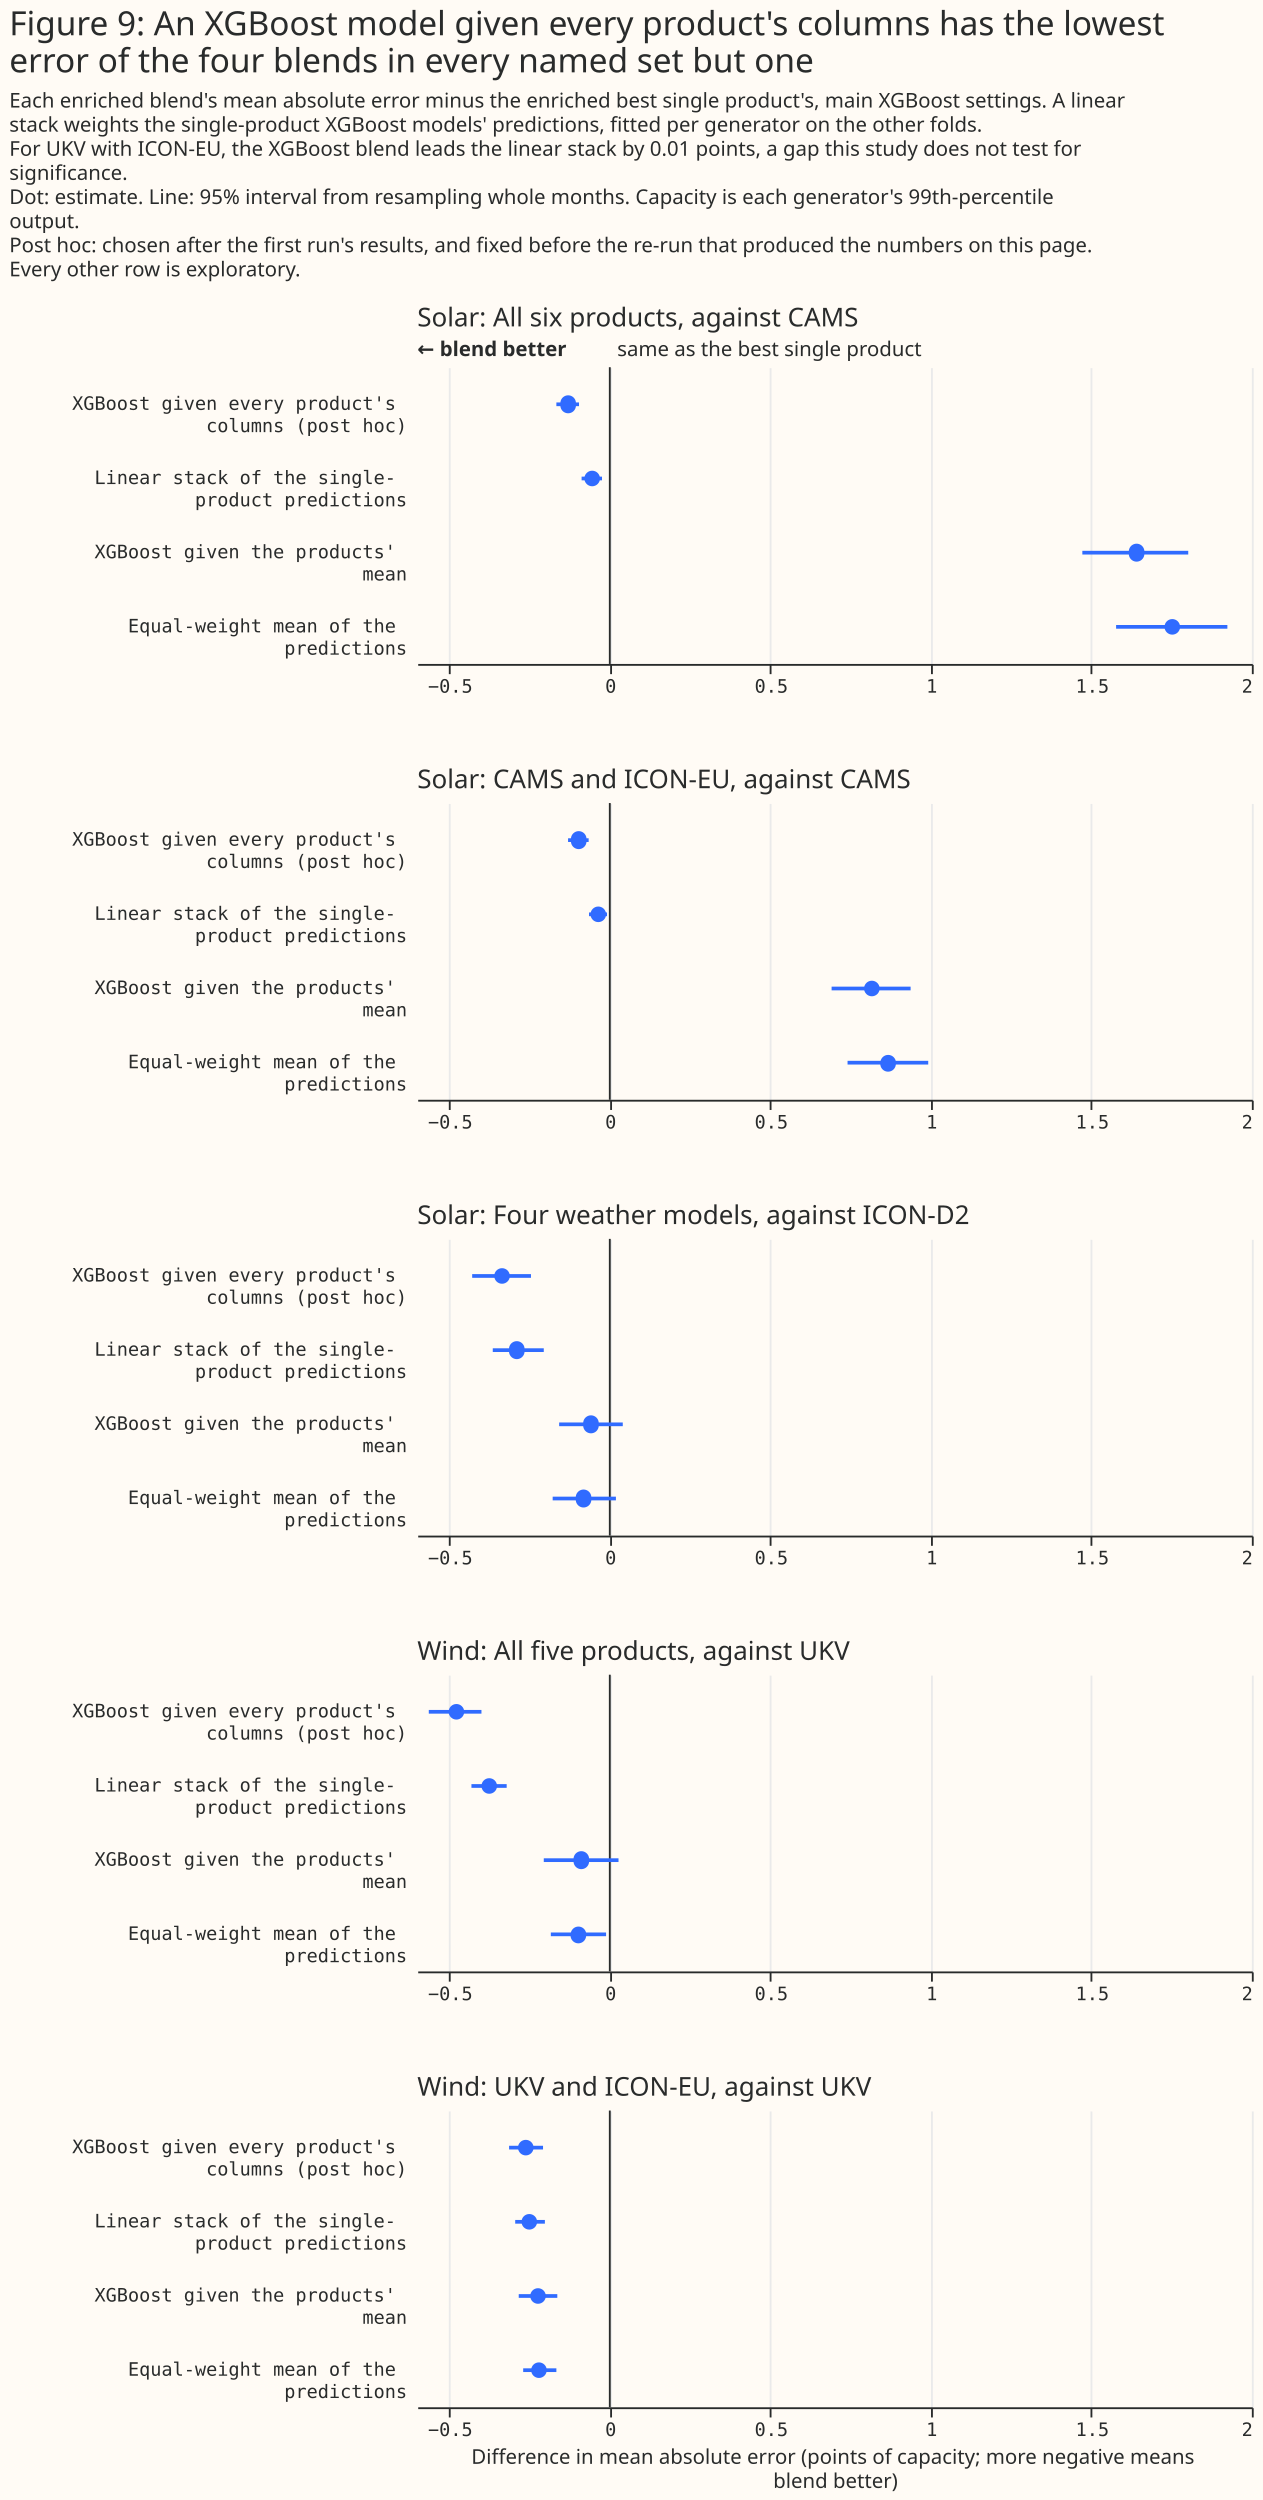
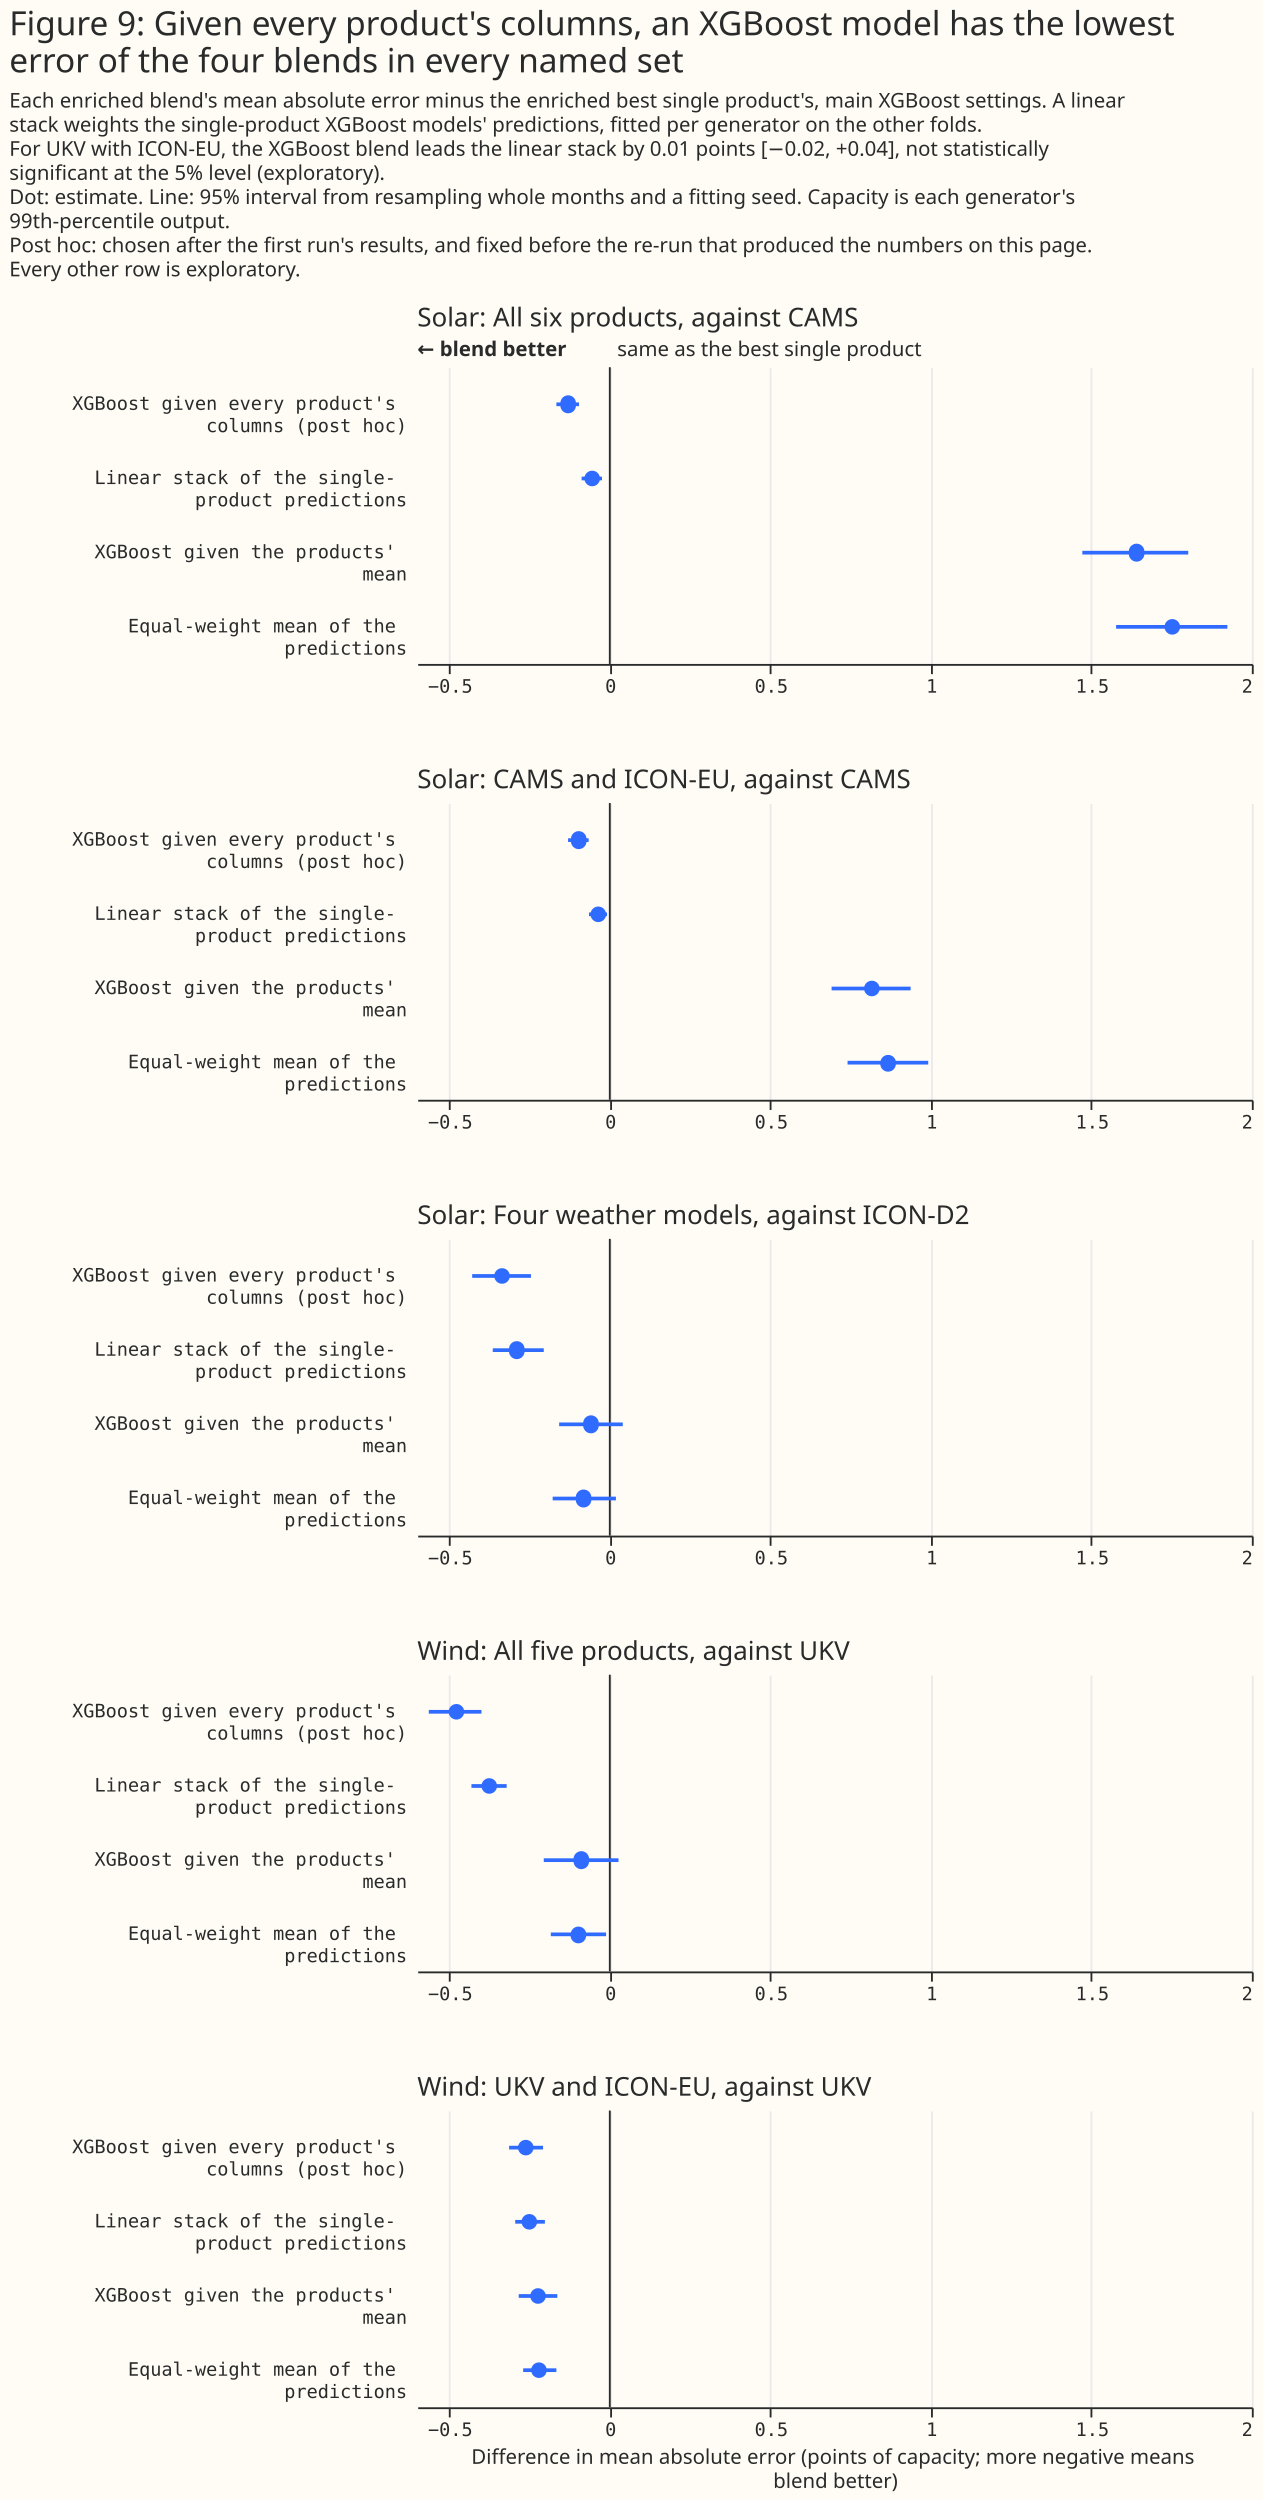
<svg xmlns="http://www.w3.org/2000/svg" width="681" height="1348" class="marks" viewBox="0 0 681 1348">
  <path fill="#fffbf5" d="M0 0h681v1348H0z" />
  <g fill="none" stroke-miterlimit="10" aria-roledescription="group mark container" class="mark-group role-frame root">
    <path d="M225 198h450z" aria-hidden="true" class="background" />
    <g aria-roledescription="group mark container" class="mark-group role-scope concat_0_group">
      <path fill="#fffbf5" d="M225 198h450v160H225Z" aria-hidden="true" class="background" />
      <g aria-hidden="true" class="mark-group role-axis">
        <path stroke="#eaeaea" d="M242.5 358.5v-160m87 160v-160m86 160v-160m87 160v-160m86 160v-160m87 160v-160" class="mark-rule role-axis-grid" pointer-events="none" />
      </g>
      <g aria-label="X-axis for a linear scale with values from −0.6 to 2" aria-roledescription="axis" class="mark-group role-axis" pointer-events="none">
        <path stroke="#292b2b" d="M242.5 358.5v5m87-5v5m86-5v5m87-5v5m86-5v5m87-5v5" class="mark-rule role-axis-tick" />
        <g fill="#292b2b" class="mark-text role-axis-label" font-family="Matter Semi Mono, Roboto Mono, monospace" font-size="10">
          <text text-anchor="middle" transform="translate(242.8 373.5)">−0.5</text>
          <text text-anchor="middle" transform="translate(329.3 373.5)">0</text>
          <text text-anchor="middle" transform="translate(415.9 373.5)">0.5</text>
          <text text-anchor="middle" transform="translate(502.4 373.5)">1</text>
          <text text-anchor="middle" transform="translate(589 373.5)">1.5</text>
          <text text-anchor="end" transform="translate(675.5 373.5)">2</text>
        </g>
        <path stroke="#292b2b" d="M225.5 358.5h450" class="mark-rule role-axis-domain" />
      </g>
      <g aria-label="Y-axis for a discrete scale with 4 values: XGBoost given every product's columns (post hoc), Linear stack of the single-product predictions, XGBoost given the products' mean, Equal-weight mean of the predictions" aria-roledescription="axis" class="mark-group role-axis">
        <g fill="#292b2b" class="mark-text role-axis-label" font-family="Matter Semi Mono, Roboto Mono, monospace" font-size="10" pointer-events="none" text-anchor="end">
          <text transform="translate(219.5 221)">
            <tspan>XGBoost given every product's</tspan>
            <tspan x="0" dy="12">columns (post hoc)</tspan>
          </text>
          <text transform="translate(219.5 261)">
            <tspan>Linear stack of the single-</tspan>
            <tspan x="0" dy="12">product predictions</tspan>
          </text>
          <text transform="translate(219.5 301)">
            <tspan>XGBoost given the products'</tspan>
            <tspan x="0" dy="12">mean</tspan>
          </text>
          <text transform="translate(219.5 341)">
            <tspan>Equal-weight mean of the</tspan>
            <tspan x="0" dy="12">predictions</tspan>
          </text>
        </g>
      </g>
      <g aria-roledescription="rule mark container" class="mark-rule role-mark concat_0_layer_0_marks">
        <path stroke="#292b2b" d="M328.8 198v160" aria-label="x: 0" aria-roledescription="rule mark" />
      </g>
      <g aria-roledescription="text mark container" class="mark-text role-mark concat_0_layer_1_marks">
        <text fill="#292b2b" aria-label="x: 0" aria-roledescription="text mark" font-family="Matter XH, DM Sans, sans-serif" font-size="11" transform="translate(332.8 192)">same as the best single product</text>
      </g>
      <g aria-roledescription="text mark container" class="mark-text role-mark concat_0_layer_2_marks">
        <text fill="#292b2b" aria-label="x: −0.6" aria-roledescription="text mark" font-family="Matter XH, DM Sans, sans-serif" font-size="11" font-weight="bold" transform="translate(225 192)">← blend better</text>
      </g>
      <g stroke="#306bff" stroke-width="2" aria-hidden="true" class="mark-rule role-mark concat_0_layer_3_marks" clip-path="url(#a)" transform="translate(225 198)">
        <path d="M75 20h12.2m1.4 40h11m259 40h57.1m-38.9 40h60" />
      </g>
      <g fill="#306bff" aria-roledescription="symbol mark container" class="mark-symbol role-mark concat_0_layer_4_marks" clip-path="url(#b)" transform="translate(225 198)">
        <path d="M85.5 20a4.2 4.2 0 1 1-8.3 0 4.2 4.2 0 1 1 8.3 0" aria-label=": −0.13; label: XGBoost given every product's columns (post hoc); shade: weather model; Row: XGBoost given every product's columns (post hoc); Estimate: −0.13; Lower 95%: −0.167; Upper 95%: −0.096" aria-roledescription="point" />
        <path d="M98.5 60a4.2 4.2 0 1 1-8.4 0 4.2 4.2 0 1 1 8.4 0" aria-label=": −0.06; label: Linear stack of the single-product predictions; shade: weather model; Row: Linear stack of the single-product predictions; Estimate: −0.055; Lower 95%: −0.088; Upper 95%: −0.025" aria-roledescription="point" />
        <path d="M392 100a4.2 4.2 0 1 1-8.3 0 4.2 4.2 0 1 1 8.3 0" aria-label=": 1.64; label: XGBoost given the products' mean; shade: weather model; Row: XGBoost given the products' mean; Estimate: 1.641; Lower 95%: 1.472; Upper 95%: 1.802" aria-roledescription="point" />
        <path d="M411.3 140a4.2 4.2 0 1 1-8.4 0 4.2 4.2 0 1 1 8.4 0" aria-label=": 1.75; label: Equal-weight mean of the predictions; shade: weather model; Row: Equal-weight mean of the predictions; Estimate: 1.752; Lower 95%: 1.577; Upper 95%: 1.924" aria-roledescription="point" />
      </g>
      <g class="mark-group role-title">
        <text fill="#292b2b" aria-label="Title text 'Solar: All six products, against CAMS'" aria-roledescription="title" class="mark-text role-title-text" font-family="Matter XH, DM Sans, sans-serif" font-size="14" pointer-events="none" transform="translate(225 176)">Solar: All six products, against CAMS</text>
      </g>
    </g>
    <g aria-roledescription="group mark container" class="mark-group role-scope concat_1_group">
      <path fill="#fffbf5" d="M225 433h450v160H225Z" aria-hidden="true" class="background" />
      <g aria-hidden="true" class="mark-group role-axis">
        <path stroke="#eaeaea" d="M242.5 593.5v-160m87 160v-160m86 160v-160m87 160v-160m86 160v-160m87 160v-160" class="mark-rule role-axis-grid" pointer-events="none" />
      </g>
      <g aria-label="X-axis for a linear scale with values from −0.6 to 2" aria-roledescription="axis" class="mark-group role-axis" pointer-events="none">
        <path stroke="#292b2b" d="M242.5 593.5v5m87-5v5m86-5v5m87-5v5m86-5v5m87-5v5" class="mark-rule role-axis-tick" />
        <g fill="#292b2b" class="mark-text role-axis-label" font-family="Matter Semi Mono, Roboto Mono, monospace" font-size="10">
          <text text-anchor="middle" transform="translate(242.8 608.5)">−0.5</text>
          <text text-anchor="middle" transform="translate(329.3 608.5)">0</text>
          <text text-anchor="middle" transform="translate(415.9 608.5)">0.5</text>
          <text text-anchor="middle" transform="translate(502.4 608.5)">1</text>
          <text text-anchor="middle" transform="translate(589 608.5)">1.5</text>
          <text text-anchor="end" transform="translate(675.5 608.5)">2</text>
        </g>
        <path stroke="#292b2b" d="M225.5 593.5h450" class="mark-rule role-axis-domain" />
      </g>
      <g aria-label="Y-axis for a discrete scale with 4 values: XGBoost given every product's columns (post hoc), Linear stack of the single-product predictions, XGBoost given the products' mean, Equal-weight mean of the predictions" aria-roledescription="axis" class="mark-group role-axis">
        <g fill="#292b2b" class="mark-text role-axis-label" font-family="Matter Semi Mono, Roboto Mono, monospace" font-size="10" pointer-events="none" text-anchor="end">
          <text transform="translate(219.5 456)">
            <tspan>XGBoost given every product's</tspan>
            <tspan x="0" dy="12">columns (post hoc)</tspan>
          </text>
          <text transform="translate(219.5 496)">
            <tspan>Linear stack of the single-</tspan>
            <tspan x="0" dy="12">product predictions</tspan>
          </text>
          <text transform="translate(219.5 536)">
            <tspan>XGBoost given the products'</tspan>
            <tspan x="0" dy="12">mean</tspan>
          </text>
          <text transform="translate(219.5 576)">
            <tspan>Equal-weight mean of the</tspan>
            <tspan x="0" dy="12">predictions</tspan>
          </text>
        </g>
      </g>
      <g aria-roledescription="rule mark container" class="mark-rule role-mark concat_1_layer_0_marks">
        <path stroke="#292b2b" d="M328.8 433v160" aria-label="x: 0" aria-roledescription="rule mark" />
      </g>
      <g stroke="#306bff" stroke-width="2" aria-hidden="true" class="mark-rule role-mark concat_1_layer_1_marks" clip-path="url(#c)" transform="translate(225 433)">
        <path d="M81.3 20h11.1m.2 40h9.7m121.1 40H266m-34 40h43.5" />
      </g>
      <g fill="#306bff" aria-roledescription="symbol mark container" class="mark-symbol role-mark concat_1_layer_2_marks" clip-path="url(#d)" transform="translate(225 433)">
        <path d="M91.2 20a4.2 4.2 0 1 1-8.3 0 4.2 4.2 0 1 1 8.3 0" aria-label=": −0.1; label: XGBoost given every product's columns (post hoc); shade: weather model; Row: XGBoost given every product's columns (post hoc); Estimate: −0.097; Lower 95%: −0.13; Upper 95%: −0.066" aria-roledescription="point" />
        <path d="M101.8 60a4.2 4.2 0 1 1-8.4 0 4.2 4.2 0 1 1 8.4 0" aria-label=": −0.04; label: Linear stack of the single-product predictions; shade: weather model; Row: Linear stack of the single-product predictions; Estimate: −0.036; Lower 95%: −0.065; Upper 95%: −0.009" aria-roledescription="point" />
        <path d="M249.3 100a4.2 4.2 0 1 1-8.4 0 4.2 4.2 0 1 1 8.4 0" aria-label=": 0.82; label: XGBoost given the products' mean; shade: weather model; Row: XGBoost given the products' mean; Estimate: 0.816; Lower 95%: 0.691; Upper 95%: 0.937" aria-roledescription="point" />
        <path d="M258 140a4.2 4.2 0 1 1-8.3 0 4.2 4.2 0 1 1 8.4 0" aria-label=": 0.87; label: Equal-weight mean of the predictions; shade: weather model; Row: Equal-weight mean of the predictions; Estimate: 0.867; Lower 95%: 0.74; Upper 95%: 0.992" aria-roledescription="point" />
      </g>
      <g class="mark-group role-title">
        <text fill="#292b2b" aria-label="Title text 'Solar: CAMS and ICON-EU, against CAMS'" aria-roledescription="title" class="mark-text role-title-text" font-family="Matter XH, DM Sans, sans-serif" font-size="14" pointer-events="none" transform="translate(225 425)">Solar: CAMS and ICON-EU, against CAMS</text>
      </g>
    </g>
    <g aria-roledescription="group mark container" class="mark-group role-scope concat_2_group">
      <path fill="#fffbf5" d="M225 668h450v160H225Z" aria-hidden="true" class="background" />
      <g aria-hidden="true" class="mark-group role-axis">
        <path stroke="#eaeaea" d="M242.5 828.5v-160m87 160v-160m86 160v-160m87 160v-160m86 160v-160m87 160v-160" class="mark-rule role-axis-grid" pointer-events="none" />
      </g>
      <g aria-label="X-axis for a linear scale with values from −0.6 to 2" aria-roledescription="axis" class="mark-group role-axis" pointer-events="none">
        <path stroke="#292b2b" d="M242.5 828.5v5m87-5v5m86-5v5m87-5v5m86-5v5m87-5v5" class="mark-rule role-axis-tick" />
        <g fill="#292b2b" class="mark-text role-axis-label" font-family="Matter Semi Mono, Roboto Mono, monospace" font-size="10">
          <text text-anchor="middle" transform="translate(242.8 843.5)">−0.5</text>
          <text text-anchor="middle" transform="translate(329.3 843.5)">0</text>
          <text text-anchor="middle" transform="translate(415.9 843.5)">0.5</text>
          <text text-anchor="middle" transform="translate(502.4 843.5)">1</text>
          <text text-anchor="middle" transform="translate(589 843.5)">1.5</text>
          <text text-anchor="end" transform="translate(675.5 843.5)">2</text>
        </g>
        <path stroke="#292b2b" d="M225.5 828.5h450" class="mark-rule role-axis-domain" />
      </g>
      <g aria-label="Y-axis for a discrete scale with 4 values: XGBoost given every product's columns (post hoc), Linear stack of the single-product predictions, XGBoost given the products' mean, Equal-weight mean of the predictions" aria-roledescription="axis" class="mark-group role-axis">
        <g fill="#292b2b" class="mark-text role-axis-label" font-family="Matter Semi Mono, Roboto Mono, monospace" font-size="10" pointer-events="none" text-anchor="end">
          <text transform="translate(219.5 691)">
            <tspan>XGBoost given every product's</tspan>
            <tspan x="0" dy="12">columns (post hoc)</tspan>
          </text>
          <text transform="translate(219.5 731)">
            <tspan>Linear stack of the single-</tspan>
            <tspan x="0" dy="12">product predictions</tspan>
          </text>
          <text transform="translate(219.5 771)">
            <tspan>XGBoost given the products'</tspan>
            <tspan x="0" dy="12">mean</tspan>
          </text>
          <text transform="translate(219.5 811)">
            <tspan>Equal-weight mean of the</tspan>
            <tspan x="0" dy="12">predictions</tspan>
          </text>
        </g>
      </g>
      <g aria-roledescription="rule mark container" class="mark-rule role-mark concat_2_layer_0_marks">
        <path stroke="#292b2b" d="M328.8 668v160" aria-label="x: 0" aria-roledescription="rule mark" />
      </g>
      <g stroke="#306bff" stroke-width="2" aria-hidden="true" class="mark-rule role-mark concat_2_layer_1_marks" clip-path="url(#f)" transform="translate(225 668)">
        <path d="M29.6 20h31.7M40.7 60h27.5m8.3 40h34.3M73 140h34.1" />
      </g>
      <g fill="#306bff" aria-roledescription="symbol mark container" class="mark-symbol role-mark concat_2_layer_2_marks" clip-path="url(#g)" transform="translate(225 668)">
        <path d="M49.9 20a4.2 4.2 0 1 1-8.4 0 4.2 4.2 0 1 1 8.4 0" aria-label=": −0.34; label: XGBoost given every product's columns (post hoc); shade: weather model; Row: XGBoost given every product's columns (post hoc); Estimate: −0.336; Lower 95%: −0.429; Upper 95%: −0.246" aria-roledescription="point" />
        <path d="M57.8 60a4.2 4.2 0 1 1-8.3 0 4.2 4.2 0 1 1 8.3 0" aria-label=": −0.29; label: Linear stack of the single-product predictions; shade: weather model; Row: Linear stack of the single-product predictions; Estimate: −0.29; Lower 95%: −0.365; Upper 95%: −0.206" aria-roledescription="point" />
        <path d="M97.8 100a4.2 4.2 0 1 1-8.3 0 4.2 4.2 0 1 1 8.3 0" aria-label=": −0.06; label: XGBoost given the products' mean; shade: weather model; Row: XGBoost given the products' mean; Estimate: −0.059; Lower 95%: −0.158; Upper 95%: 0.04" aria-roledescription="point" />
        <path d="M93.8 140a4.2 4.2 0 1 1-8.3 0 4.2 4.2 0 1 1 8.3 0" aria-label=": −0.08; label: Equal-weight mean of the predictions; shade: weather model; Row: Equal-weight mean of the predictions; Estimate: −0.082; Lower 95%: −0.178; Upper 95%: 0.019" aria-roledescription="point" />
      </g>
      <g class="mark-group role-title">
        <text fill="#292b2b" aria-label="Title text 'Solar: Four weather models, against ICON-D2'" aria-roledescription="title" class="mark-text role-title-text" font-family="Matter XH, DM Sans, sans-serif" font-size="14" pointer-events="none" transform="translate(225 660)">Solar: Four weather models, against ICON-D2</text>
      </g>
    </g>
    <g aria-roledescription="group mark container" class="mark-group role-scope concat_3_group">
      <path fill="#fffbf5" d="M225 903h450v160H225Z" aria-hidden="true" class="background" />
      <g aria-hidden="true" class="mark-group role-axis">
        <path stroke="#eaeaea" d="M242.5 1063.5v-160m87 160v-160m86 160v-160m87 160v-160m86 160v-160m87 160v-160" class="mark-rule role-axis-grid" pointer-events="none" />
      </g>
      <g aria-label="X-axis for a linear scale with values from −0.6 to 2" aria-roledescription="axis" class="mark-group role-axis" pointer-events="none">
        <path stroke="#292b2b" d="M242.5 1063.5v5m87-5v5m86-5v5m87-5v5m86-5v5m87-5v5" class="mark-rule role-axis-tick" />
        <g fill="#292b2b" class="mark-text role-axis-label" font-family="Matter Semi Mono, Roboto Mono, monospace" font-size="10">
          <text text-anchor="middle" transform="translate(242.8 1078.5)">−0.5</text>
          <text text-anchor="middle" transform="translate(329.3 1078.5)">0</text>
          <text text-anchor="middle" transform="translate(415.9 1078.5)">0.5</text>
          <text text-anchor="middle" transform="translate(502.4 1078.5)">1</text>
          <text text-anchor="middle" transform="translate(589 1078.5)">1.5</text>
          <text text-anchor="end" transform="translate(675.5 1078.5)">2</text>
        </g>
        <path stroke="#292b2b" d="M225.5 1063.5h450" class="mark-rule role-axis-domain" />
      </g>
      <g aria-label="Y-axis for a discrete scale with 4 values: XGBoost given every product's columns (post hoc), Linear stack of the single-product predictions, XGBoost given the products' mean, Equal-weight mean of the predictions" aria-roledescription="axis" class="mark-group role-axis">
        <g fill="#292b2b" class="mark-text role-axis-label" font-family="Matter Semi Mono, Roboto Mono, monospace" font-size="10" pointer-events="none" text-anchor="end">
          <text transform="translate(219.5 926)">
            <tspan>XGBoost given every product's</tspan>
            <tspan x="0" dy="12">columns (post hoc)</tspan>
          </text>
          <text transform="translate(219.5 966)">
            <tspan>Linear stack of the single-</tspan>
            <tspan x="0" dy="12">product predictions</tspan>
          </text>
          <text transform="translate(219.5 1006)">
            <tspan>XGBoost given the products'</tspan>
            <tspan x="0" dy="12">mean</tspan>
          </text>
          <text transform="translate(219.5 1046)">
            <tspan>Equal-weight mean of the</tspan>
            <tspan x="0" dy="12">predictions</tspan>
          </text>
        </g>
      </g>
      <g aria-roledescription="rule mark container" class="mark-rule role-mark concat_3_layer_0_marks">
        <path stroke="#292b2b" d="M328.8 903v160" aria-label="x: 0" aria-roledescription="rule mark" />
      </g>
      <g stroke="#306bff" stroke-width="2" aria-hidden="true" class="mark-rule role-mark concat_3_layer_1_marks" clip-path="url(#i)" transform="translate(225 903)">
        <path d="M6.2 20h28.4m-5.4 40h19m20 40h40.3M72 140h29.8" />
      </g>
      <g fill="#306bff" aria-roledescription="symbol mark container" class="mark-symbol role-mark concat_3_layer_2_marks" clip-path="url(#j)" transform="translate(225 903)">
        <path d="M25.3 20a4.2 4.2 0 1 1-8.4 0 4.2 4.2 0 1 1 8.4 0" aria-label=": −0.48; label: XGBoost given every product's columns (post hoc); shade: weather model; Row: XGBoost given every product's columns (post hoc); Estimate: −0.478; Lower 95%: −0.564; Upper 95%: −0.4" aria-roledescription="point" />
        <path d="M43 60a4.2 4.2 0 1 1-8.4 0 4.2 4.2 0 1 1 8.4 0" aria-label=": −0.38; label: Linear stack of the single-product predictions; shade: weather model; Row: Linear stack of the single-product predictions; Estimate: −0.376; Lower 95%: −0.431; Upper 95%: −0.322" aria-roledescription="point" />
        <path d="M92.6 100a4.2 4.2 0 1 1-8.3 0 4.2 4.2 0 1 1 8.3 0" aria-label=": −0.09; label: XGBoost given the products' mean; shade: weather model; Row: XGBoost given the products' mean; Estimate: −0.089; Lower 95%: −0.206; Upper 95%: 0.027" aria-roledescription="point" />
        <path d="M91 140a4.2 4.2 0 1 1-8.3 0 4.2 4.2 0 1 1 8.4 0" aria-label=": −0.1; label: Equal-weight mean of the predictions; shade: weather model; Row: Equal-weight mean of the predictions; Estimate: −0.098; Lower 95%: −0.184; Upper 95%: −0.012" aria-roledescription="point" />
      </g>
      <g class="mark-group role-title">
        <text fill="#292b2b" aria-label="Title text 'Wind: All five products, against UKV'" aria-roledescription="title" class="mark-text role-title-text" font-family="Matter XH, DM Sans, sans-serif" font-size="14" pointer-events="none" transform="translate(225 895)">Wind: All five products, against UKV</text>
      </g>
    </g>
    <g aria-roledescription="group mark container" class="mark-group role-scope concat_4_group">
      <path fill="#fffbf5" d="M225 1138h450v160H225Z" aria-hidden="true" class="background" />
      <g aria-hidden="true" class="mark-group role-axis">
        <path stroke="#eaeaea" d="M242.5 1298.5v-160m87 160v-160m86 160v-160m87 160v-160m86 160v-160m87 160v-160" class="mark-rule role-axis-grid" pointer-events="none" />
      </g>
      <g aria-label="X-axis titled 'Difference in mean absolute error (points of capacity; more negative means blend better)' for a linear scale with values from −0.6 to 2" aria-roledescription="axis" class="mark-group role-axis" pointer-events="none">
        <path stroke="#292b2b" d="M242.5 1298.5v5m87-5v5m86-5v5m87-5v5m86-5v5m87-5v5" class="mark-rule role-axis-tick" />
        <g fill="#292b2b" class="mark-text role-axis-label" font-family="Matter Semi Mono, Roboto Mono, monospace" font-size="10">
          <text text-anchor="middle" transform="translate(242.8 1313.5)">−0.5</text>
          <text text-anchor="middle" transform="translate(329.3 1313.5)">0</text>
          <text text-anchor="middle" transform="translate(415.9 1313.5)">0.5</text>
          <text text-anchor="middle" transform="translate(502.4 1313.5)">1</text>
          <text text-anchor="middle" transform="translate(589 1313.5)">1.5</text>
          <text text-anchor="end" transform="translate(675.5 1313.5)">2</text>
        </g>
        <path stroke="#292b2b" d="M225.5 1298.5h450" class="mark-rule role-axis-domain" />
        <text fill="#292b2b" class="mark-text role-axis-title" font-family="Matter XH, DM Sans, sans-serif" font-size="11" text-anchor="middle" transform="translate(450.5 1328.5)">
          <tspan>Difference in mean absolute error (points of capacity; more negative means</tspan>
          <tspan x="0" dy="13">blend better)</tspan>
        </text>
      </g>
      <g aria-label="Y-axis for a discrete scale with 4 values: XGBoost given every product's columns (post hoc), Linear stack of the single-product predictions, XGBoost given the products' mean, Equal-weight mean of the predictions" aria-roledescription="axis" class="mark-group role-axis">
        <g fill="#292b2b" class="mark-text role-axis-label" font-family="Matter Semi Mono, Roboto Mono, monospace" font-size="10" pointer-events="none" text-anchor="end">
          <text transform="translate(219.5 1161)">
            <tspan>XGBoost given every product's</tspan>
            <tspan x="0" dy="12">columns (post hoc)</tspan>
          </text>
          <text transform="translate(219.5 1201)">
            <tspan>Linear stack of the single-</tspan>
            <tspan x="0" dy="12">product predictions</tspan>
          </text>
          <text transform="translate(219.5 1241)">
            <tspan>XGBoost given the products'</tspan>
            <tspan x="0" dy="12">mean</tspan>
          </text>
          <text transform="translate(219.5 1281)">
            <tspan>Equal-weight mean of the</tspan>
            <tspan x="0" dy="12">predictions</tspan>
          </text>
        </g>
      </g>
      <g aria-roledescription="rule mark container" class="mark-rule role-mark concat_4_layer_0_marks">
        <path stroke="#292b2b" d="M328.8 1138v160" aria-label="x: 0" aria-roledescription="rule mark" />
      </g>
      <g stroke="#306bff" stroke-width="2" aria-hidden="true" class="mark-rule role-mark concat_4_layer_1_marks" clip-path="url(#l)" transform="translate(225 1138)">
        <path d="M49.5 20h18.3m-15 40h16m-14.1 40h20.8m-18.4 40H75" />
      </g>
      <g fill="#306bff" aria-roledescription="symbol mark container" class="mark-symbol role-mark concat_4_layer_2_marks" clip-path="url(#m)" transform="translate(225 1138)">
        <path d="M62.7 20a4.2 4.2 0 1 1-8.4 0 4.2 4.2 0 1 1 8.4 0" aria-label="Difference in mean absolute error (points of capacity; more negative means, blend better): −0.26; label: XGBoost given every product's columns (post hoc); shade: weather model; Row: XGBoost given every product's columns (post hoc); Estimate: −0.262; Lower 95%: −0.314; Upper 95%: −0.208" aria-roledescription="point" />
        <path d="M64.6 60a4.2 4.2 0 1 1-8.4 0 4.2 4.2 0 1 1 8.4 0" aria-label="Difference in mean absolute error (points of capacity; more negative means, blend better): −0.25; label: Linear stack of the single-product predictions; shade: weather model; Row: Linear stack of the single-product predictions; Estimate: −0.251; Lower 95%: −0.295; Upper 95%: −0.202" aria-roledescription="point" />
        <path d="M69.3 100a4.2 4.2 0 1 1-8.4 0 4.2 4.2 0 1 1 8.4 0" aria-label="Difference in mean absolute error (points of capacity; more negative means, blend better): −0.22; label: XGBoost given the products' mean; shade: weather model; Row: XGBoost given the products' mean; Estimate: −0.224; Lower 95%: −0.284; Upper 95%: −0.164" aria-roledescription="point" />
        <path d="M69.8 140a4.2 4.2 0 1 1-8.4 0 4.2 4.2 0 1 1 8.4 0" aria-label="Difference in mean absolute error (points of capacity; more negative means, blend better): −0.22; label: Equal-weight mean of the predictions; shade: weather model; Row: Equal-weight mean of the predictions; Estimate: −0.221; Lower 95%: −0.27; Upper 95%: −0.167" aria-roledescription="point" />
      </g>
      <g class="mark-group role-title">
        <text fill="#292b2b" aria-label="Title text 'Wind: UKV and ICON-EU, against UKV'" aria-roledescription="title" class="mark-text role-title-text" font-family="Matter XH, DM Sans, sans-serif" font-size="14" pointer-events="none" transform="translate(225 1130)">Wind: UKV and ICON-EU, against UKV</text>
      </g>
    </g>
    <g fill="#292b2b" class="mark-group role-title" font-family="Matter XH, DM Sans, sans-serif" pointer-events="none">
-       <text aria-label="Title text 'Figure 9: An XGBoost model given every product's columns has the lowest error of the four blends in every named set but one'" aria-roledescription="title" class="mark-text role-title-text" font-size="18" transform="translate(5 19)">
-         <tspan>Figure 9: An XGBoost model given every product's columns has the lowest</tspan>
-         <tspan x="0" dy="20">error of the four blends in every named set but one</tspan>
+       <text aria-label="Title text 'Figure 9: Given every product's columns, an XGBoost model has the lowest error of the four blends in every named set'" aria-roledescription="title" class="mark-text role-title-text" font-size="18" transform="translate(5 19)">
+         <tspan>Figure 9: Given every product's columns, an XGBoost model has the lowest</tspan>
+         <tspan x="0" dy="20">error of the four blends in every named set</tspan>
      </text>
-       <text aria-label="Subtitle text 'Each enriched blend's mean absolute error minus the enriched best single product's, main XGBoost settings. A linear stack weights the single-product XGBoost models' predictions, fitted per generator on the other folds. For UKV with ICON-EU, the XGBoost blend leads the linear stack by 0.01 points, a gap this study does not test for significance. Dot: estimate. Line: 95% interval from resampling whole months. Capacity is each generator's 99th-percentile output. Post hoc: chosen after the first run's results, and fixed before the re-run that produced the numbers on this page. Every other row is exploratory.'" aria-roledescription="subtitle" class="mark-text role-title-subtitle" font-size="11" transform="translate(5 58)">
+       <text aria-label="Subtitle text 'Each enriched blend's mean absolute error minus the enriched best single product's, main XGBoost settings. A linear stack weights the single-product XGBoost models' predictions, fitted per generator on the other folds. For UKV with ICON-EU, the XGBoost blend leads the linear stack by 0.01 points [−0.02, +0.04], not statistically significant at the 5% level (exploratory). Dot: estimate. Line: 95% interval from resampling whole months and a fitting seed. Capacity is each generator's 99th-percentile output. Post hoc: chosen after the first run's results, and fixed before the re-run that produced the numbers on this page. Every other row is exploratory.'" aria-roledescription="subtitle" class="mark-text role-title-subtitle" font-size="11" transform="translate(5 58)">
        <tspan>Each enriched blend's mean absolute error minus the enriched best single product's, main XGBoost settings. A linear</tspan>
        <tspan x="0" dy="13">stack weights the single-product XGBoost models' predictions, fitted per generator on the other folds.</tspan>
-         <tspan x="0" dy="13">For UKV with ICON-EU, the XGBoost blend leads the linear stack by 0.01 points, a gap this study does not test for</tspan>
-         <tspan x="0" dy="13">significance.</tspan>
-         <tspan x="0" dy="13">Dot: estimate. Line: 95% interval from resampling whole months. Capacity is each generator's 99th-percentile</tspan>
-         <tspan x="0" dy="13">output.</tspan>
+         <tspan x="0" dy="13">For UKV with ICON-EU, the XGBoost blend leads the linear stack by 0.01 points [−0.02, +0.04], not statistically</tspan>
+         <tspan x="0" dy="13">significant at the 5% level (exploratory).</tspan>
+         <tspan x="0" dy="13">Dot: estimate. Line: 95% interval from resampling whole months and a fitting seed. Capacity is each generator's</tspan>
+         <tspan x="0" dy="13">99th-percentile output.</tspan>
        <tspan x="0" dy="13">Post hoc: chosen after the first run's results, and fixed before the re-run that produced the numbers on this page.</tspan>
        <tspan x="0" dy="13">Every other row is exploratory.</tspan>
      </text>
    </g>
  </g>
  <defs>
    <clipPath id="a">
      <path d="M0 0h450v160H0z" />
    </clipPath>
    <clipPath id="b">
      <path d="M0 0h450v160H0z" />
    </clipPath>
    <clipPath id="c">
      <path d="M0 0h450v160H0z" />
    </clipPath>
    <clipPath id="d">
      <path d="M0 0h450v160H0z" />
    </clipPath>
    <clipPath id="f">
      <path d="M0 0h450v160H0z" />
    </clipPath>
    <clipPath id="g">
      <path d="M0 0h450v160H0z" />
    </clipPath>
    <clipPath id="i">
      <path d="M0 0h450v160H0z" />
    </clipPath>
    <clipPath id="j">
      <path d="M0 0h450v160H0z" />
    </clipPath>
    <clipPath id="l">
      <path d="M0 0h450v160H0z" />
    </clipPath>
    <clipPath id="m">
      <path d="M0 0h450v160H0z" />
    </clipPath>
  </defs>
</svg>
